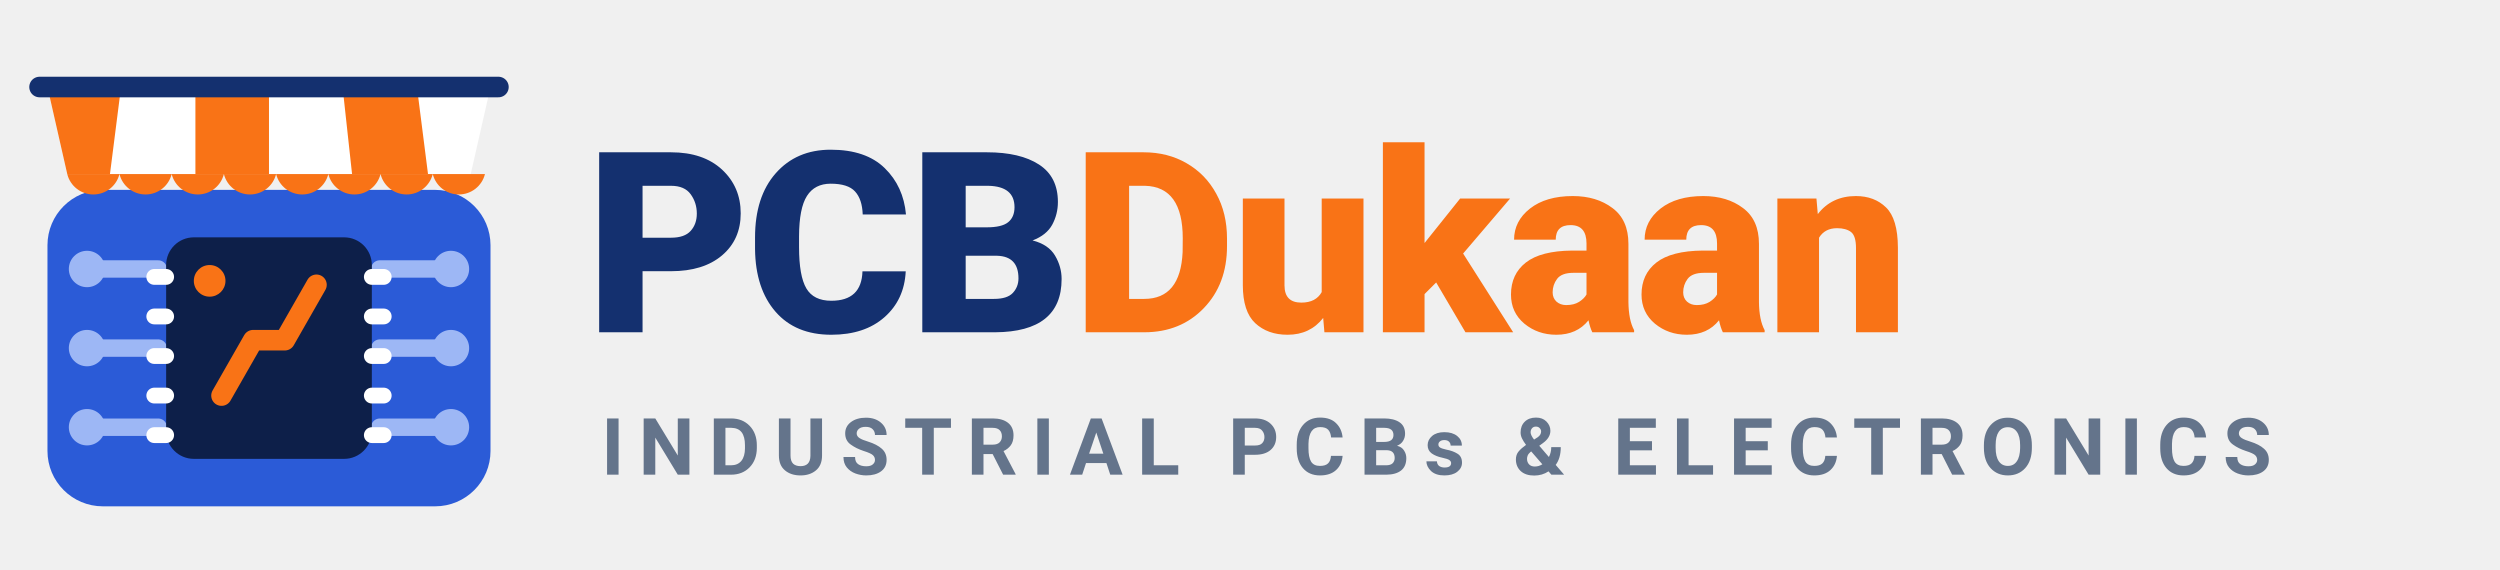
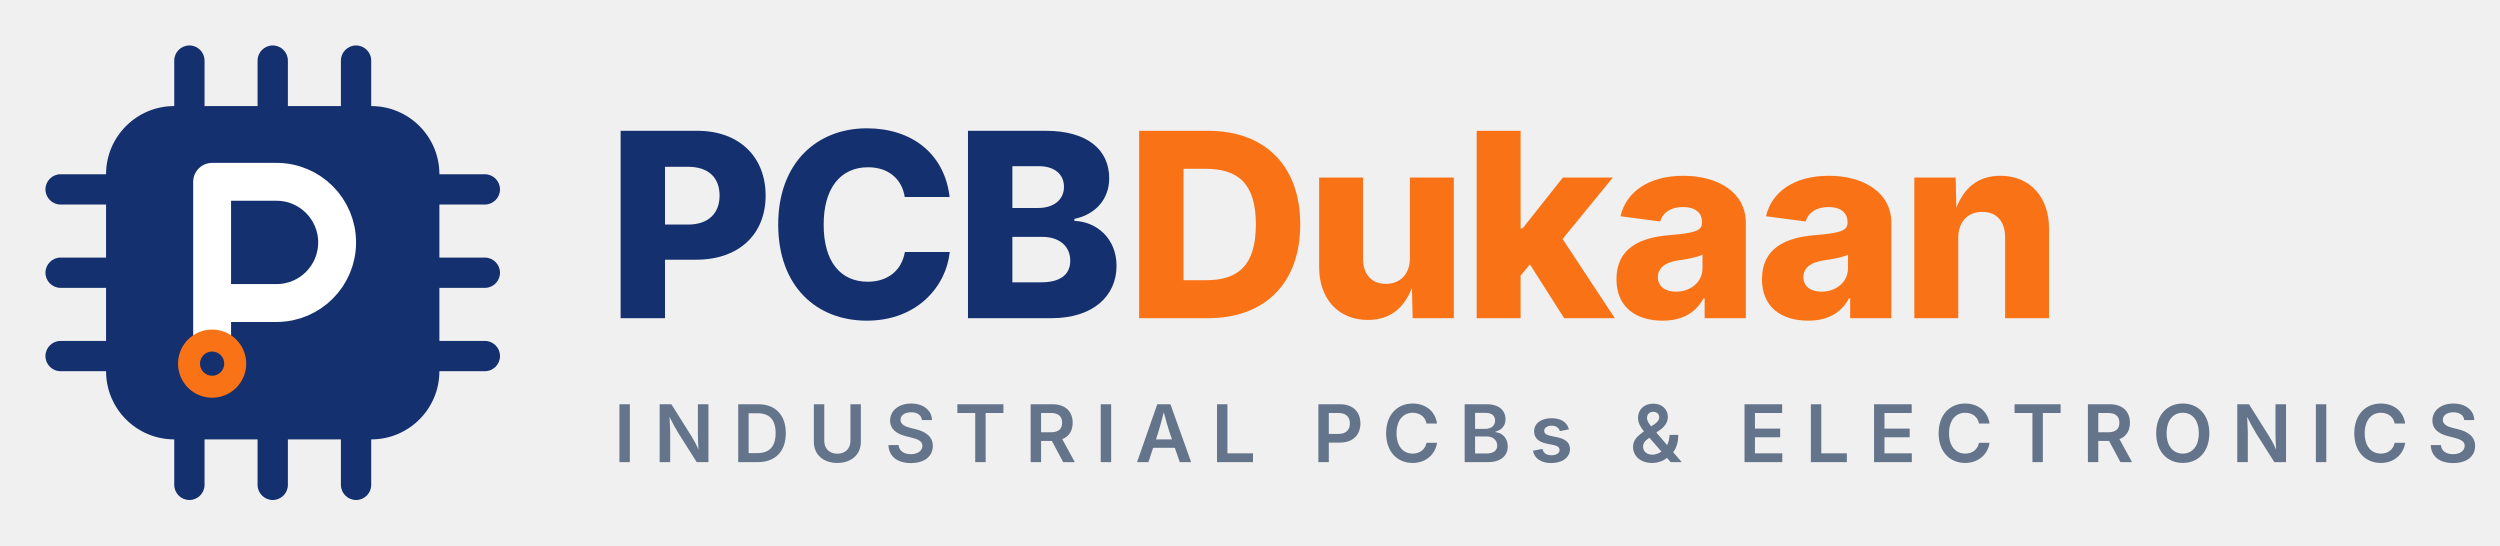
- <svg xmlns="http://www.w3.org/2000/svg" viewBox="0 0 316 72" role="img" aria-label="PCBDukaan">
-   <g transform="translate(2 4)">
-     <rect x="4" y="20" width="56" height="40" rx="7" fill="#2b5bd7" />
-     <g stroke="#9db7f5" stroke-width="2.2" stroke-linecap="round" fill="none">
-       <path d="M10 30h8M10 40h8M10 50h8M46 30h8M46 40h8M46 50h8" />
+ <svg xmlns="http://www.w3.org/2000/svg" viewBox="0 0 330 72" role="img" aria-label="PCBDukaan – Industrial PCBs &amp; Electronics">
+   <g transform="translate(4 4)">
+     <g fill="#14306f">
+       <rect x="10" y="10" width="44" height="44" rx="9" />
+       <rect x="2" y="19" width="10" height="4" rx="2" />
+       <rect x="2" y="30" width="10" height="4" rx="2" />
+       <rect x="2" y="41" width="10" height="4" rx="2" />
+       <rect x="52" y="19" width="10" height="4" rx="2" />
+       <rect x="52" y="30" width="10" height="4" rx="2" />
+       <rect x="52" y="41" width="10" height="4" rx="2" />
+       <rect x="19" y="2" width="4" height="10" rx="2" />
+       <rect x="30" y="2" width="4" height="10" rx="2" />
+       <rect x="41" y="2" width="4" height="10" rx="2" />
+       <rect x="19" y="52" width="4" height="10" rx="2" />
+       <rect x="30" y="52" width="4" height="10" rx="2" />
+       <rect x="41" y="52" width="4" height="10" rx="2" />
    </g>
-     <g fill="#9db7f5">
-       <circle cx="9" cy="30" r="2.3" />
-       <circle cx="9" cy="40" r="2.3" />
-       <circle cx="9" cy="50" r="2.3" />
-       <circle cx="55" cy="30" r="2.3" />
-       <circle cx="55" cy="40" r="2.3" />
-       <circle cx="55" cy="50" r="2.3" />
-     </g>
-     <rect x="19" y="26" width="26" height="28" rx="3.5" fill="#0d1f49" />
-     <g stroke="#ffffff" stroke-width="2" stroke-linecap="round">
-       <path d="M19 31h-1.5M19 36h-1.5M19 41h-1.5M19 46h-1.5M19 51h-1.5M45 31h1.5M45 36h1.5M45 41h1.5M45 46h1.5M45 51h1.5" />
-     </g>
-     <circle cx="24.5" cy="31.5" r="2" fill="#f97316" />
-     <path d="M26 46l4-7h4l4-7" stroke="#f97316" stroke-width="2.6" fill="none" stroke-linecap="round" stroke-linejoin="round" />
-     <path d="M4 7h56l-2.5 11H6.5z" fill="#ffffff" />
-     <path d="M4 7h9.3l-1.4 11H6.5z M22.7 7h9.3v11h-9.3z M41.3 7h9.4l1.4 11h-9.6z" fill="#f97316" />
-     <path d="M6.5 18a3.4 3.4 0 0 0 6.6 0a3.4 3.4 0 0 0 6.6 0a3.4 3.4 0 0 0 6.6 0a3.4 3.4 0 0 0 6.6 0a3.4 3.4 0 0 0 6.6 0a3.4 3.4 0 0 0 6.6 0a3.4 3.4 0 0 0 6.6 0a3.4 3.4 0 0 0 6.6 0z" fill="#f97316" />
-     <path d="M3 7h58" stroke="#14306f" stroke-width="2.6" stroke-linecap="round" />
+     <path d="M24 44V20h8.5a8 8 0 0 1 0 16H24" fill="none" stroke="#fff" stroke-width="5" stroke-linecap="round" stroke-linejoin="round" />
+     <circle cx="24" cy="44" r="4.5" fill="#f97316" />
+     <circle cx="24" cy="44" r="1.6" fill="#14306f" />
  </g>
-   <text x="74" y="42" font-family="'Segoe UI', Roboto, Arial, sans-serif" font-size="32" font-weight="800" letter-spacing="-0.5" fill="#14306f">PCB<tspan fill="#f97316">Dukaan</tspan>
+   <text x="80" y="42" font-family="Inter, 'Segoe UI', Roboto, Arial, sans-serif" font-size="34" font-weight="800" letter-spacing="-0.8" fill="#14306f">PCB<tspan fill="#f97316">Dukaan</tspan>
  </text>
-   <text x="76" y="60" font-family="'Segoe UI', Roboto, Arial, sans-serif" font-size="10" font-weight="600" letter-spacing="1.8" fill="#64748b">INDUSTRIAL PCBs &amp; ELECTRONICS</text>
+   <text x="81" y="61" font-family="Inter, 'Segoe UI', Roboto, Arial, sans-serif" font-size="10.5" font-weight="600" letter-spacing="2.4" fill="#64748b">INDUSTRIAL PCBs &amp; ELECTRONICS</text>
</svg>
